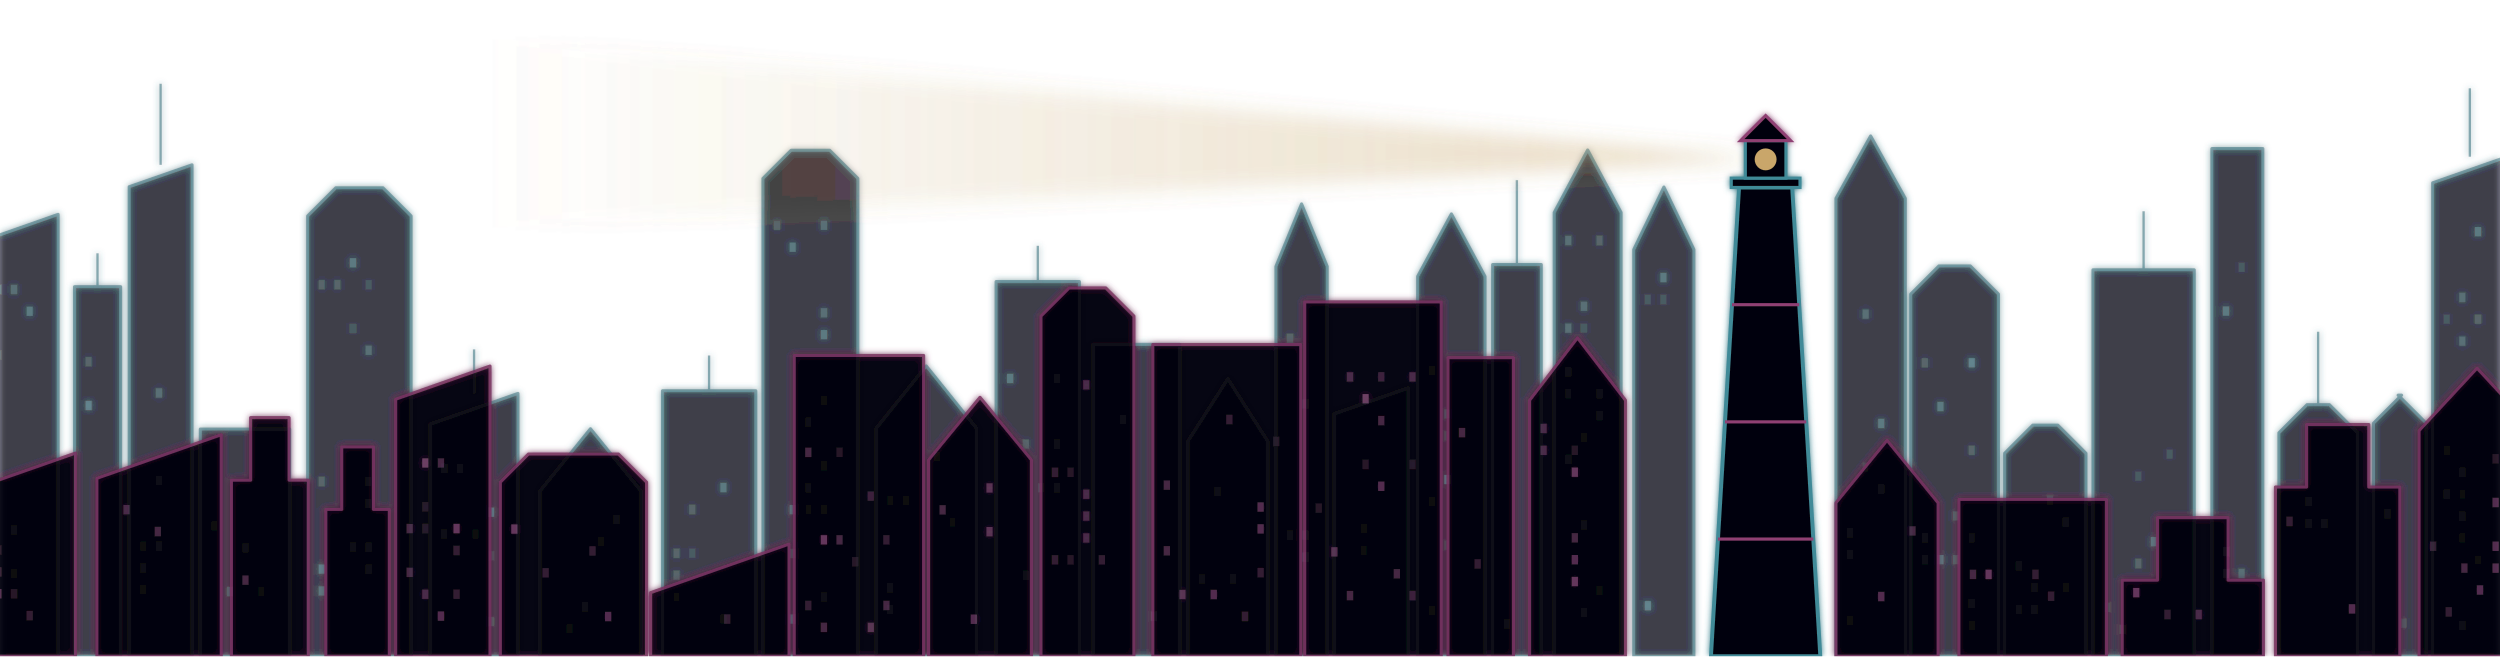
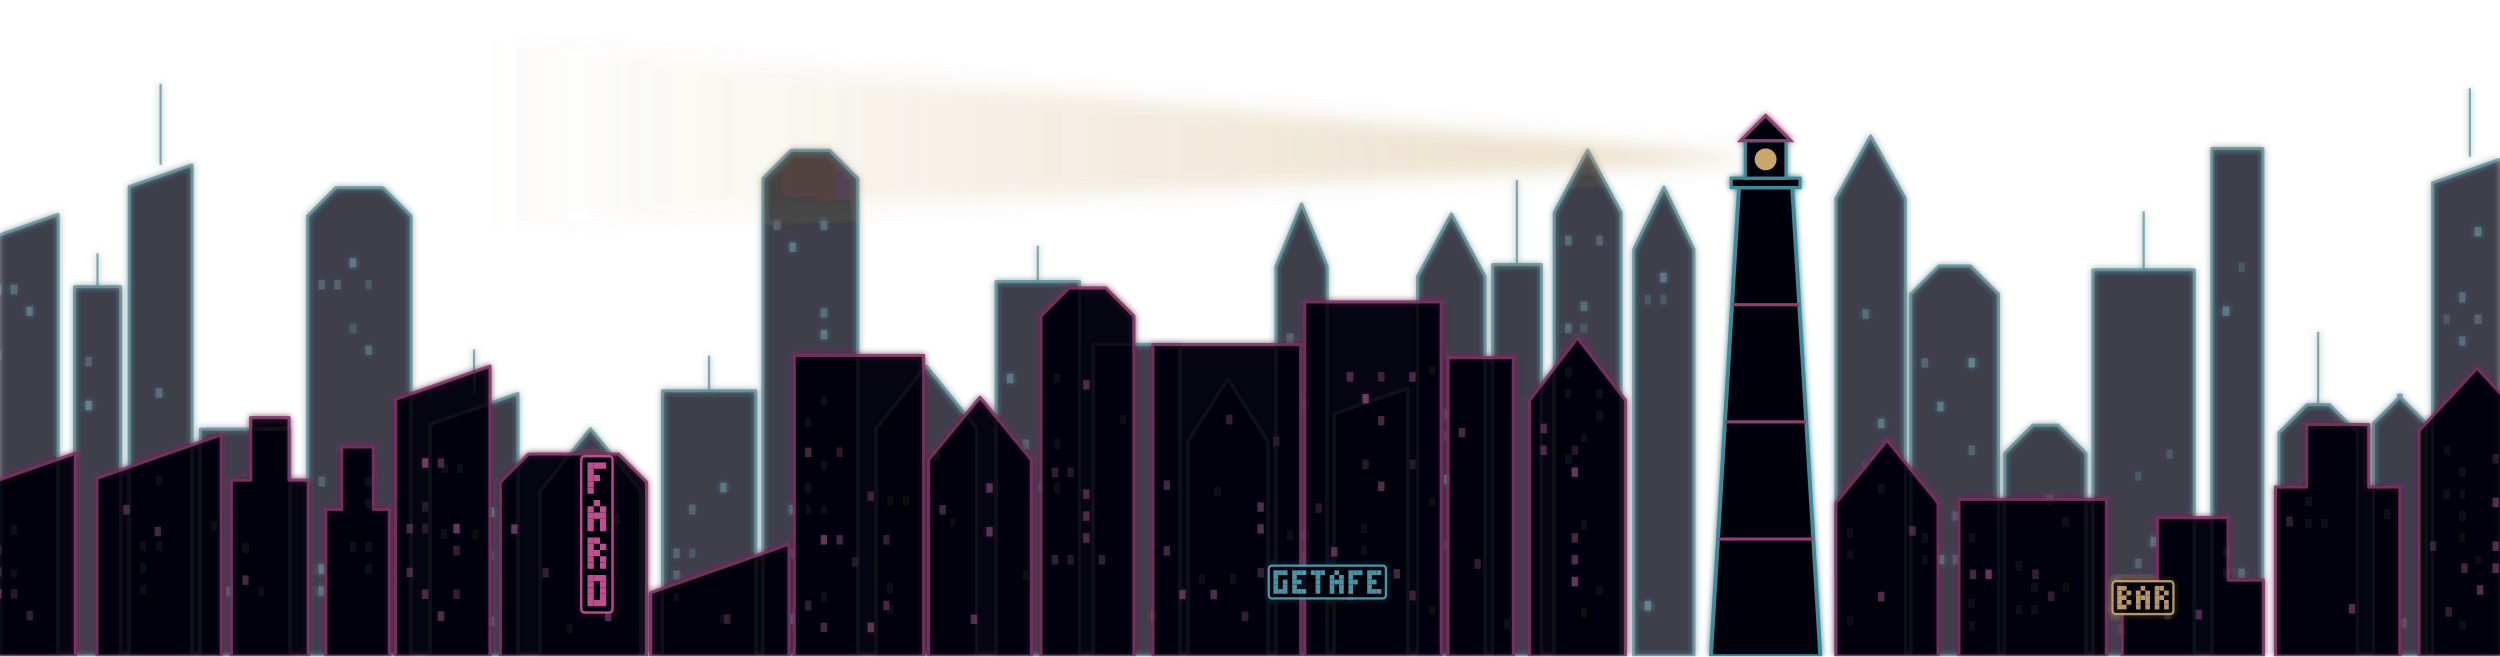
<svg xmlns="http://www.w3.org/2000/svg" viewBox="0 0 1600 420" preserveAspectRatio="xMidYMax slice" aria-hidden="true">
  <defs>
    <filter id="brillo" x="-20%" y="-20%" width="140%" height="140%">
      <feGaussianBlur stdDeviation="2" result="b" />
      <feMerge>
        <feMergeNode in="b" />
        <feMergeNode in="SourceGraphic" />
      </feMerge>
    </filter>
    <filter id="difuso" x="-30%" y="-150%" width="160%" height="400%">
      <feGaussianBlur stdDeviation="6" />
    </filter>
    <linearGradient id="haz" x1="1" y1="0" x2="0" y2="0">
      <stop offset="0" stop-color="#c9a66b" stop-opacity="0.22" />
      <stop offset="1" stop-color="#c9a66b" stop-opacity="0" />
    </linearGradient>
  </defs>
  <g filter="url(#brillo)">
    <g opacity="0.5">
      <path d="M-20 420 L-20 157.3 L37.2 137.2 L37.2 420 Z" fill="#06050d" stroke="#2c6672" stroke-width="2" stroke-linejoin="round" />
      <rect x="-3" y="182.2" width="4" height="6" fill="#4fa3b3" opacity="0.4" />
      <rect x="7" y="182.2" width="4" height="6" fill="#4fa3b3" opacity="0.4" />
      <rect x="17" y="196.2" width="4" height="6" fill="#4fa3b3" opacity="0.5" />
      <rect x="-3" y="224.2" width="4" height="6" fill="#4fa3b3" opacity="0.2" />
      <rect x="-13" y="266.2" width="4" height="6" fill="#4fa3b3" opacity="0.3" />
      <rect x="-13" y="322.2" width="4" height="6" fill="#4fa3b3" opacity="0.3" />
      <rect x="7" y="336.2" width="4" height="6" fill="#4fa3b3" opacity="0.5" />
      <rect x="7" y="364.2" width="4" height="6" fill="#4fa3b3" opacity="0.3" />
      <path d="M47.7 420 L47.7 183.5 L77.2 183.5 L77.2 420 Z" fill="#06050d" stroke="#2c6672" stroke-width="2" stroke-linejoin="round" />
      <rect x="54.7" y="228.5" width="4" height="6" fill="#4fa3b3" opacity="0.3" />
      <rect x="54.7" y="256.5" width="4" height="6" fill="#4fa3b3" opacity="0.6" />
      <line x1="62.4" y1="183.5" x2="62.4" y2="162.1" stroke="#2c6672" stroke-width="1.5" />
      <path d="M82.7 420 L82.7 119.5 L122.9 105.5 L122.9 420 Z" fill="#06050d" stroke="#2c6672" stroke-width="2" stroke-linejoin="round" />
      <rect x="99.7" y="248.5" width="4" height="6" fill="#4fa3b3" opacity="0.4" />
      <rect x="99.7" y="304.5" width="4" height="6" fill="#4fa3b3" opacity="0.5" />
      <rect x="89.7" y="346.5" width="4" height="6" fill="#4fa3b3" opacity="0.3" />
      <rect x="99.7" y="346.5" width="4" height="6" fill="#4fa3b3" opacity="0.6" />
      <rect x="89.7" y="360.5" width="4" height="6" fill="#4fa3b3" opacity="0.4" />
      <rect x="89.7" y="374.5" width="4" height="6" fill="#4fa3b3" opacity="0.3" />
      <line x1="102.8" y1="105.5" x2="102.8" y2="53.6" stroke="#2c6672" stroke-width="1.5" />
      <path d="M128.2 420 L128.2 274.6 L185.4 274.6 L185.4 420 Z" fill="#06050d" stroke="#2c6672" stroke-width="2" stroke-linejoin="round" />
      <rect x="135.2" y="333.6" width="4" height="6" fill="#4fa3b3" opacity="0.3" />
      <rect x="155.2" y="347.6" width="4" height="6" fill="#4fa3b3" opacity="0.4" />
      <rect x="145.2" y="375.6" width="4" height="6" fill="#4fa3b3" opacity="0.4" />
      <rect x="165.2" y="375.6" width="4" height="6" fill="#4fa3b3" opacity="0.2" />
      <path d="M196.9 420 L196.9 138.2 L214.9 120.2 L245.1 120.2 L263.1 138.2 L263.1 420 Z" fill="#06050d" stroke="#2c6672" stroke-width="2" stroke-linejoin="round" />
      <rect x="223.9" y="165.2" width="4" height="6" fill="#4fa3b3" opacity="0.5" />
      <rect x="203.9" y="179.2" width="4" height="6" fill="#4fa3b3" opacity="0.3" />
      <rect x="213.9" y="179.2" width="4" height="6" fill="#4fa3b3" opacity="0.3" />
      <rect x="233.9" y="179.2" width="4" height="6" fill="#4fa3b3" opacity="0.2" />
      <rect x="223.9" y="207.2" width="4" height="6" fill="#4fa3b3" opacity="0.2" />
      <rect x="233.9" y="221.2" width="4" height="6" fill="#4fa3b3" opacity="0.4" />
      <rect x="203.9" y="305.2" width="4" height="6" fill="#4fa3b3" opacity="0.3" />
      <rect x="233.9" y="305.2" width="4" height="6" fill="#4fa3b3" opacity="0.5" />
      <rect x="233.9" y="319.2" width="4" height="6" fill="#4fa3b3" opacity="0.6" />
      <rect x="223.9" y="347.2" width="4" height="6" fill="#4fa3b3" opacity="0.4" />
      <rect x="233.9" y="347.2" width="4" height="6" fill="#4fa3b3" opacity="0.5" />
      <rect x="203.9" y="361.2" width="4" height="6" fill="#4fa3b3" opacity="0.6" />
      <rect x="233.9" y="361.2" width="4" height="6" fill="#4fa3b3" opacity="0.5" />
      <rect x="203.9" y="375.2" width="4" height="6" fill="#4fa3b3" opacity="0.5" />
      <path d="M275.3 420 L275.3 271.5 L331.5 251.8 L331.5 420 Z" fill="#06050d" stroke="#2c6672" stroke-width="2" stroke-linejoin="round" />
      <rect x="282.3" y="296.8" width="4" height="6" fill="#4fa3b3" opacity="0.6" />
      <rect x="292.3" y="296.8" width="4" height="6" fill="#4fa3b3" opacity="0.6" />
      <rect x="312.3" y="324.8" width="4" height="6" fill="#4fa3b3" opacity="0.6" />
      <rect x="282.3" y="338.8" width="4" height="6" fill="#4fa3b3" opacity="0.4" />
      <rect x="302.3" y="338.8" width="4" height="6" fill="#4fa3b3" opacity="0.3" />
      <rect x="312.3" y="352.8" width="4" height="6" fill="#4fa3b3" opacity="0.2" />
      <rect x="312.3" y="394.8" width="4" height="6" fill="#4fa3b3" opacity="0.3" />
      <line x1="303.4" y1="251.8" x2="303.4" y2="223.6" stroke="#2c6672" stroke-width="1.5" />
      <path d="M345.5 420 L345.5 314.4 L377.9 274.4 L410.3 314.4 L410.3 420 Z" fill="#06050d" stroke="#2c6672" stroke-width="2" stroke-linejoin="round" />
      <rect x="392.5" y="329.4" width="4" height="6" fill="#4fa3b3" opacity="0.4" />
      <rect x="382.5" y="343.4" width="4" height="6" fill="#4fa3b3" opacity="0.3" />
      <rect x="372.5" y="385.4" width="4" height="6" fill="#4fa3b3" opacity="0.5" />
      <rect x="362.5" y="399.4" width="4" height="6" fill="#4fa3b3" opacity="0.3" />
      <path d="M424 420 L424 250.1 L483.7 250.1 L483.7 420 Z" fill="#06050d" stroke="#2c6672" stroke-width="2" stroke-linejoin="round" />
      <rect x="461" y="309.1" width="4" height="6" fill="#4fa3b3" opacity="0.5" />
      <rect x="441" y="323.1" width="4" height="6" fill="#4fa3b3" opacity="0.3" />
      <rect x="431" y="351.1" width="4" height="6" fill="#4fa3b3" opacity="0.3" />
      <rect x="441" y="351.1" width="4" height="6" fill="#4fa3b3" opacity="0.2" />
      <rect x="431" y="365.1" width="4" height="6" fill="#4fa3b3" opacity="0.3" />
      <rect x="431" y="379.1" width="4" height="6" fill="#4fa3b3" opacity="0.2" />
      <rect x="461" y="393.1" width="4" height="6" fill="#4fa3b3" opacity="0.3" />
      <line x1="453.8" y1="250.1" x2="453.8" y2="227.5" stroke="#2c6672" stroke-width="1.5" />
      <path d="M488.3 420 L488.3 114.2 L506.3 96.2 L531 96.2 L549 114.2 L549 420 Z" fill="#06050d" stroke="#2c6672" stroke-width="2" stroke-linejoin="round" />
      <rect x="495.3" y="141.2" width="4" height="6" fill="#4fa3b3" opacity="0.3" />
      <rect x="525.3" y="141.2" width="4" height="6" fill="#4fa3b3" opacity="0.4" />
      <rect x="505.3" y="155.2" width="4" height="6" fill="#4fa3b3" opacity="0.5" />
      <rect x="525.3" y="197.2" width="4" height="6" fill="#4fa3b3" opacity="0.4" />
      <rect x="525.3" y="211.2" width="4" height="6" fill="#4fa3b3" opacity="0.5" />
      <rect x="525.3" y="253.2" width="4" height="6" fill="#4fa3b3" opacity="0.3" />
      <rect x="515.3" y="267.2" width="4" height="6" fill="#4fa3b3" opacity="0.4" />
      <rect x="525.3" y="295.2" width="4" height="6" fill="#4fa3b3" opacity="0.3" />
      <rect x="515.3" y="309.2" width="4" height="6" fill="#4fa3b3" opacity="0.4" />
      <rect x="505.3" y="323.2" width="4" height="6" fill="#4fa3b3" opacity="0.5" />
      <rect x="515.3" y="323.2" width="4" height="6" fill="#4fa3b3" opacity="0.2" />
      <rect x="525.3" y="323.2" width="4" height="6" fill="#4fa3b3" opacity="0.2" />
      <rect x="505.3" y="351.2" width="4" height="6" fill="#4fa3b3" opacity="0.3" />
      <rect x="525.3" y="379.2" width="4" height="6" fill="#4fa3b3" opacity="0.4" />
      <rect x="505.3" y="393.2" width="4" height="6" fill="#4fa3b3" opacity="0.5" />
      <path d="M560.7 420 L560.7 274.2 L592.8 234.2 L625 274.2 L625 420 Z" fill="#06050d" stroke="#2c6672" stroke-width="2" stroke-linejoin="round" />
      <rect x="597.7" y="289.2" width="4" height="6" fill="#4fa3b3" opacity="0.3" />
      <rect x="567.7" y="317.2" width="4" height="6" fill="#4fa3b3" opacity="0.2" />
      <rect x="577.7" y="317.2" width="4" height="6" fill="#4fa3b3" opacity="0.3" />
      <rect x="607.7" y="331.2" width="4" height="6" fill="#4fa3b3" opacity="0.2" />
      <rect x="567.7" y="373.2" width="4" height="6" fill="#4fa3b3" opacity="0.5" />
      <rect x="567.7" y="387.2" width="4" height="6" fill="#4fa3b3" opacity="0.4" />
      <path d="M637.5 420 L637.5 180.2 L690.8 180.2 L690.8 420 Z" fill="#06050d" stroke="#2c6672" stroke-width="2" stroke-linejoin="round" />
      <rect x="644.5" y="239.2" width="4" height="6" fill="#4fa3b3" opacity="0.5" />
      <rect x="674.5" y="239.2" width="4" height="6" fill="#4fa3b3" opacity="0.6" />
      <rect x="654.5" y="281.2" width="4" height="6" fill="#4fa3b3" opacity="0.3" />
      <rect x="674.5" y="281.2" width="4" height="6" fill="#4fa3b3" opacity="0.5" />
      <rect x="664.5" y="309.2" width="4" height="6" fill="#4fa3b3" opacity="0.3" />
      <rect x="674.5" y="309.2" width="4" height="6" fill="#4fa3b3" opacity="0.6" />
      <rect x="654.5" y="365.2" width="4" height="6" fill="#4fa3b3" opacity="0.5" />
      <line x1="664.2" y1="180.2" x2="664.2" y2="157.3" stroke="#2c6672" stroke-width="1.5" />
      <path d="M699.6 420 L699.6 220.4 L755 220.4 L755 420 Z" fill="#06050d" stroke="#2c6672" stroke-width="2" stroke-linejoin="round" />
      <rect x="716.6" y="265.4" width="4" height="6" fill="#4fa3b3" opacity="0.5" />
      <rect x="736.6" y="391.4" width="4" height="6" fill="#4fa3b3" opacity="0.5" />
      <path d="M760.2 420 L760.2 282.5 L785.8 242.5 L811.4 282.5 L811.4 420 Z" fill="#06050d" stroke="#2c6672" stroke-width="2" stroke-linejoin="round" />
      <rect x="777.2" y="311.5" width="4" height="6" fill="#4fa3b3" opacity="0.5" />
      <rect x="767.2" y="367.5" width="4" height="6" fill="#4fa3b3" opacity="0.4" />
      <rect x="787.2" y="367.5" width="4" height="6" fill="#4fa3b3" opacity="0.5" />
      <path d="M816.6 420 L816.6 170.5 L833 130.5 L849.4 170.5 L849.4 420 Z" fill="#06050d" stroke="#2c6672" stroke-width="2" stroke-linejoin="round" />
      <rect x="823.6" y="213.5" width="4" height="6" fill="#4fa3b3" opacity="0.3" />
      <rect x="833.6" y="255.5" width="4" height="6" fill="#4fa3b3" opacity="0.4" />
      <rect x="823.6" y="339.5" width="4" height="6" fill="#4fa3b3" opacity="0.5" />
      <rect x="833.6" y="339.5" width="4" height="6" fill="#4fa3b3" opacity="0.4" />
      <rect x="833.6" y="353.5" width="4" height="6" fill="#4fa3b3" opacity="0.5" />
      <path d="M853.8 420 L853.8 264.9 L901.3 248.3 L901.3 420 Z" fill="#06050d" stroke="#2c6672" stroke-width="2" stroke-linejoin="round" />
      <rect x="870.8" y="335.3" width="4" height="6" fill="#4fa3b3" opacity="0.3" />
      <rect x="870.8" y="349.3" width="4" height="6" fill="#4fa3b3" opacity="0.2" />
      <path d="M907.3 420 L907.3 176.9 L928.9 136.9 L950.4 176.9 L950.4 420 Z" fill="#06050d" stroke="#2c6672" stroke-width="2" stroke-linejoin="round" />
      <rect x="914.3" y="233.9" width="4" height="6" fill="#4fa3b3" opacity="0.3" />
      <rect x="924.3" y="261.9" width="4" height="6" fill="#4fa3b3" opacity="0.3" />
      <rect x="924.3" y="275.9" width="4" height="6" fill="#4fa3b3" opacity="0.2" />
      <rect x="924.3" y="303.9" width="4" height="6" fill="#4fa3b3" opacity="0.6" />
      <rect x="914.3" y="317.9" width="4" height="6" fill="#4fa3b3" opacity="0.3" />
      <rect x="924.3" y="345.9" width="4" height="6" fill="#4fa3b3" opacity="0.2" />
      <rect x="914.3" y="387.9" width="4" height="6" fill="#4fa3b3" opacity="0.3" />
      <path d="M955.3 420 L955.3 169.3 L986.4 169.3 L986.4 420 Z" fill="#06050d" stroke="#2c6672" stroke-width="2" stroke-linejoin="round" />
      <rect x="962.3" y="396.3" width="4" height="6" fill="#4fa3b3" opacity="0.4" />
      <line x1="970.8" y1="169.3" x2="970.8" y2="115.3" stroke="#2c6672" stroke-width="1.5" />
      <path d="M994.7 420 L994.7 136 L1016.1 96 L1037.5 136 L1037.5 420 Z" fill="#06050d" stroke="#2c6672" stroke-width="2" stroke-linejoin="round" />
      <rect x="1001.7" y="151" width="4" height="6" fill="#4fa3b3" opacity="0.4" />
      <rect x="1021.7" y="151" width="4" height="6" fill="#4fa3b3" opacity="0.3" />
      <rect x="1011.7" y="193" width="4" height="6" fill="#4fa3b3" opacity="0.4" />
      <rect x="1001.7" y="207" width="4" height="6" fill="#4fa3b3" opacity="0.4" />
      <rect x="1011.7" y="207" width="4" height="6" fill="#4fa3b3" opacity="0.2" />
      <rect x="1001.7" y="235" width="4" height="6" fill="#4fa3b3" opacity="0.5" />
      <rect x="1001.7" y="249" width="4" height="6" fill="#4fa3b3" opacity="0.4" />
      <rect x="1021.7" y="249" width="4" height="6" fill="#4fa3b3" opacity="0.6" />
      <rect x="1021.7" y="263" width="4" height="6" fill="#4fa3b3" opacity="0.6" />
      <rect x="1011.7" y="277" width="4" height="6" fill="#4fa3b3" opacity="0.3" />
      <rect x="1001.7" y="291" width="4" height="6" fill="#4fa3b3" opacity="0.6" />
      <rect x="1011.7" y="333" width="4" height="6" fill="#4fa3b3" opacity="0.4" />
      <rect x="1021.7" y="375" width="4" height="6" fill="#4fa3b3" opacity="0.3" />
      <rect x="1011.7" y="389" width="4" height="6" fill="#4fa3b3" opacity="0.5" />
      <path d="M1045.6 420 L1045.6 159.7 L1064.9 119.7 L1084.1 159.7 L1084.1 420 Z" fill="#06050d" stroke="#2c6672" stroke-width="2" stroke-linejoin="round" />
      <rect x="1062.6" y="174.7" width="4" height="6" fill="#4fa3b3" opacity="0.5" />
      <rect x="1052.6" y="188.7" width="4" height="6" fill="#4fa3b3" opacity="0.2" />
      <rect x="1062.6" y="188.7" width="4" height="6" fill="#4fa3b3" opacity="0.2" />
      <rect x="1052.6" y="384.7" width="4" height="6" fill="#4fa3b3" opacity="0.6" />
      <path d="M1175 420 L1175 127 L1197.2 87 L1219.4 127 L1219.4 420 Z" fill="#06050d" stroke="#2c6672" stroke-width="2" stroke-linejoin="round" />
      <rect x="1192" y="198" width="4" height="6" fill="#4fa3b3" opacity="0.4" />
      <rect x="1202" y="268" width="4" height="6" fill="#4fa3b3" opacity="0.5" />
      <rect x="1192" y="296" width="4" height="6" fill="#4fa3b3" opacity="0.2" />
      <rect x="1202" y="310" width="4" height="6" fill="#4fa3b3" opacity="0.6" />
      <rect x="1182" y="338" width="4" height="6" fill="#4fa3b3" opacity="0.5" />
      <rect x="1182" y="352" width="4" height="6" fill="#4fa3b3" opacity="0.4" />
      <rect x="1182" y="394" width="4" height="6" fill="#4fa3b3" opacity="0.3" />
      <path d="M1222.9 420 L1222.9 188.2 L1240.9 170.2 L1261 170.2 L1279 188.2 L1279 420 Z" fill="#06050d" stroke="#2c6672" stroke-width="2" stroke-linejoin="round" />
      <rect x="1229.9" y="229.2" width="4" height="6" fill="#4fa3b3" opacity="0.3" />
      <rect x="1259.9" y="229.2" width="4" height="6" fill="#4fa3b3" opacity="0.6" />
      <rect x="1239.9" y="257.2" width="4" height="6" fill="#4fa3b3" opacity="0.5" />
      <rect x="1259.9" y="285.2" width="4" height="6" fill="#4fa3b3" opacity="0.3" />
      <rect x="1249.9" y="327.2" width="4" height="6" fill="#4fa3b3" opacity="0.3" />
      <rect x="1229.9" y="341.2" width="4" height="6" fill="#4fa3b3" opacity="0.5" />
      <rect x="1259.9" y="341.2" width="4" height="6" fill="#4fa3b3" opacity="0.4" />
      <rect x="1229.9" y="355.2" width="4" height="6" fill="#4fa3b3" opacity="0.5" />
      <rect x="1239.9" y="355.2" width="4" height="6" fill="#4fa3b3" opacity="0.5" />
      <rect x="1249.9" y="355.2" width="4" height="6" fill="#4fa3b3" opacity="0.3" />
      <rect x="1259.9" y="383.2" width="4" height="6" fill="#4fa3b3" opacity="0.5" />
      <rect x="1259.9" y="397.2" width="4" height="6" fill="#4fa3b3" opacity="0.3" />
      <path d="M1283 420 L1283 290.1 L1301 272.1 L1317 272.1 L1335 290.1 L1335 420 Z" fill="#06050d" stroke="#2c6672" stroke-width="2" stroke-linejoin="round" />
      <rect x="1310" y="317.1" width="4" height="6" fill="#4fa3b3" opacity="0.3" />
      <rect x="1320" y="331.1" width="4" height="6" fill="#4fa3b3" opacity="0.5" />
      <rect x="1290" y="359.1" width="4" height="6" fill="#4fa3b3" opacity="0.5" />
      <rect x="1300" y="373.1" width="4" height="6" fill="#4fa3b3" opacity="0.4" />
      <rect x="1320" y="373.1" width="4" height="6" fill="#4fa3b3" opacity="0.3" />
      <rect x="1290" y="387.1" width="4" height="6" fill="#4fa3b3" opacity="0.4" />
      <rect x="1300" y="387.1" width="4" height="6" fill="#4fa3b3" opacity="0.6" />
      <path d="M1339.5 420 L1339.5 172.7 L1404.3 172.7 L1404.3 420 Z" fill="#06050d" stroke="#2c6672" stroke-width="2" stroke-linejoin="round" />
      <rect x="1386.5" y="287.7" width="4" height="6" fill="#4fa3b3" opacity="0.2" />
      <rect x="1366.5" y="301.7" width="4" height="6" fill="#4fa3b3" opacity="0.2" />
      <rect x="1376.5" y="343.7" width="4" height="6" fill="#4fa3b3" opacity="0.5" />
      <rect x="1366.5" y="357.7" width="4" height="6" fill="#4fa3b3" opacity="0.3" />
      <rect x="1346.5" y="385.7" width="4" height="6" fill="#4fa3b3" opacity="0.2" />
      <rect x="1356.5" y="399.7" width="4" height="6" fill="#4fa3b3" opacity="0.3" />
      <line x1="1371.9" y1="172.7" x2="1371.9" y2="135.2" stroke="#2c6672" stroke-width="1.5" />
      <path d="M1415.6 420 L1415.6 95.1 L1448.2 95.1 L1448.2 420 Z" fill="#06050d" stroke="#2c6672" stroke-width="2" stroke-linejoin="round" />
      <rect x="1432.6" y="168.1" width="4" height="6" fill="#4fa3b3" opacity="0.2" />
      <rect x="1422.6" y="196.1" width="4" height="6" fill="#4fa3b3" opacity="0.5" />
      <rect x="1422.6" y="350.1" width="4" height="6" fill="#4fa3b3" opacity="0.4" />
      <rect x="1422.6" y="364.1" width="4" height="6" fill="#4fa3b3" opacity="0.6" />
      <rect x="1432.6" y="364.1" width="4" height="6" fill="#4fa3b3" opacity="0.4" />
      <path d="M1458.5 420 L1458.5 277 L1476.5 259 L1490.8 259 L1508.8 277 L1508.8 420 Z" fill="#06050d" stroke="#2c6672" stroke-width="2" stroke-linejoin="round" />
      <rect x="1475.5" y="318" width="4" height="6" fill="#4fa3b3" opacity="0.6" />
      <rect x="1475.5" y="332" width="4" height="6" fill="#4fa3b3" opacity="0.5" />
      <rect x="1485.5" y="332" width="4" height="6" fill="#4fa3b3" opacity="0.6" />
      <line x1="1483.6" y1="259" x2="1483.6" y2="212.3" stroke="#2c6672" stroke-width="1.5" />
      <path d="M1519 420 L1519 270.9 L1537 252.9 L1534.8 252.9 L1552.8 270.9 L1552.8 420 Z" fill="#06050d" stroke="#2c6672" stroke-width="2" stroke-linejoin="round" />
      <rect x="1526" y="325.9" width="4" height="6" fill="#4fa3b3" opacity="0.5" />
      <rect x="1536" y="395.9" width="4" height="6" fill="#4fa3b3" opacity="0.2" />
      <path d="M1556.9 420 L1556.9 117 L1604.6 100.3 L1604.6 420 Z" fill="#06050d" stroke="#2c6672" stroke-width="2" stroke-linejoin="round" />
      <rect x="1583.9" y="145.3" width="4" height="6" fill="#4fa3b3" opacity="0.5" />
      <rect x="1573.9" y="187.3" width="4" height="6" fill="#4fa3b3" opacity="0.4" />
      <rect x="1563.9" y="201.3" width="4" height="6" fill="#4fa3b3" opacity="0.2" />
      <rect x="1583.9" y="201.3" width="4" height="6" fill="#4fa3b3" opacity="0.3" />
      <rect x="1573.9" y="215.3" width="4" height="6" fill="#4fa3b3" opacity="0.4" />
      <rect x="1563.9" y="285.3" width="4" height="6" fill="#4fa3b3" opacity="0.3" />
      <rect x="1573.9" y="299.3" width="4" height="6" fill="#4fa3b3" opacity="0.6" />
      <rect x="1563.9" y="313.3" width="4" height="6" fill="#4fa3b3" opacity="0.5" />
      <rect x="1573.9" y="313.3" width="4" height="6" fill="#4fa3b3" opacity="0.2" />
      <rect x="1573.9" y="327.3" width="4" height="6" fill="#4fa3b3" opacity="0.6" />
      <rect x="1573.9" y="341.3" width="4" height="6" fill="#4fa3b3" opacity="0.3" />
      <rect x="1583.9" y="355.3" width="4" height="6" fill="#4fa3b3" opacity="0.2" />
      <rect x="1573.9" y="397.3" width="4" height="6" fill="#4fa3b3" opacity="0.5" />
      <line x1="1580.7" y1="100.3" x2="1580.7" y2="56.5" stroke="#2c6672" stroke-width="1.5" />
    </g>
    <g>
      <polygon points="1130,102 310,25 310,145" fill="url(#haz)" filter="url(#difuso)" />
      <path d="M1095 420 L1113 120 L1147 120 L1165 420 Z" fill="#06050d" stroke="#3f8a98" stroke-width="2.5" stroke-linejoin="round" />
      <line x1="1099.5" y1="345" x2="1160.5" y2="345" stroke="#8f3f73" stroke-width="2" />
      <line x1="1104" y1="270" x2="1156" y2="270" stroke="#8f3f73" stroke-width="2" />
      <line x1="1108.5" y1="195" x2="1151.5" y2="195" stroke="#8f3f73" stroke-width="2" />
      <rect x="1108" y="114" width="44" height="6" fill="#06050d" stroke="#3f8a98" stroke-width="2" />
      <rect x="1117" y="90" width="26" height="24" fill="#06050d" stroke="#3f8a98" stroke-width="2" />
      <circle cx="1130" cy="102" r="7" fill="#c9a66b" />
      <path d="M1114 90 L1130 74 L1146 90 Z" fill="#06050d" stroke="#8f3f73" stroke-width="2" />
    </g>
    <g opacity="0.85">
      <path d="M-20 420 L-20 313.9 L48.3 290 L48.3 420 Z" fill="#06050d" stroke="#7a3462" stroke-width="2" stroke-linejoin="round" />
      <rect x="-3" y="349" width="4" height="6" fill="#b0629a" opacity="0.2" />
      <rect x="-3" y="363" width="4" height="6" fill="#b0629a" opacity="0.3" />
      <rect x="-3" y="377" width="4" height="6" fill="#b0629a" opacity="0.5" />
      <rect x="7" y="377" width="4" height="6" fill="#b0629a" opacity="0.2" />
      <rect x="-13" y="391" width="4" height="6" fill="#b0629a" opacity="0.4" />
      <rect x="17" y="391" width="4" height="6" fill="#b0629a" opacity="0.3" />
      <path d="M62 420 L62 306.1 L141.6 278.2 L141.6 420 Z" fill="#06050d" stroke="#7a3462" stroke-width="2" stroke-linejoin="round" />
      <rect x="79" y="323.2" width="4" height="6" fill="#b0629a" opacity="0.4" />
      <rect x="99" y="337.2" width="4" height="6" fill="#b0629a" opacity="0.4" />
      <path d="M148.1 420 L148.1 307.3 L160.4 307.3 L160.4 267.3 L185 267.3 L185 307.3 L197.3 307.3 L197.3 420 Z" fill="#06050d" stroke="#7a3462" stroke-width="2" stroke-linejoin="round" />
      <rect x="155.1" y="368.3" width="4" height="6" fill="#b0629a" opacity="0.4" />
      <path d="M208.5 420 L208.5 326 L218.7 326 L218.7 286 L239 286 L239 326 L249.2 326 L249.2 420 Z" fill="#06050d" stroke="#7a3462" stroke-width="2" stroke-linejoin="round" />
      <path d="M253.2 420 L253.2 255.5 L313.6 234.3 L313.6 420 Z" fill="#06050d" stroke="#7a3462" stroke-width="2" stroke-linejoin="round" />
      <rect x="270.2" y="293.3" width="4" height="6" fill="#b0629a" opacity="0.6" />
      <rect x="280.2" y="293.3" width="4" height="6" fill="#b0629a" opacity="0.4" />
      <rect x="270.2" y="321.3" width="4" height="6" fill="#b0629a" opacity="0.2" />
      <rect x="260.2" y="335.3" width="4" height="6" fill="#b0629a" opacity="0.4" />
      <rect x="270.2" y="335.3" width="4" height="6" fill="#b0629a" opacity="0.2" />
      <rect x="290.2" y="335.3" width="4" height="6" fill="#b0629a" opacity="0.6" />
      <rect x="290.2" y="349.3" width="4" height="6" fill="#b0629a" opacity="0.3" />
      <rect x="260.2" y="363.3" width="4" height="6" fill="#b0629a" opacity="0.4" />
      <rect x="270.2" y="377.3" width="4" height="6" fill="#b0629a" opacity="0.4" />
      <rect x="290.2" y="377.3" width="4" height="6" fill="#b0629a" opacity="0.3" />
      <rect x="280.2" y="391.3" width="4" height="6" fill="#b0629a" opacity="0.5" />
      <path d="M320.2 420 L320.2 308.6 L338.2 290.6 L395.8 290.6 L413.8 308.6 L413.8 420 Z" fill="#06050d" stroke="#7a3462" stroke-width="2" stroke-linejoin="round" />
      <rect x="327.2" y="335.6" width="4" height="6" fill="#b0629a" opacity="0.6" />
      <rect x="377.2" y="349.6" width="4" height="6" fill="#b0629a" opacity="0.3" />
      <rect x="347.2" y="363.6" width="4" height="6" fill="#b0629a" opacity="0.3" />
      <rect x="387.2" y="391.6" width="4" height="6" fill="#b0629a" opacity="0.5" />
      <path d="M416.4 420 L416.4 379.3 L505 348.2 L505 420 Z" fill="#06050d" stroke="#7a3462" stroke-width="2" stroke-linejoin="round" />
      <rect x="463.4" y="393.2" width="4" height="6" fill="#b0629a" opacity="0.3" />
      <path d="M508.3 420 L508.3 227.5 L591.1 227.5 L591.1 420 Z" fill="#06050d" stroke="#7a3462" stroke-width="2" stroke-linejoin="round" />
      <rect x="515.3" y="286.5" width="4" height="6" fill="#b0629a" opacity="0.4" />
      <rect x="535.3" y="286.5" width="4" height="6" fill="#b0629a" opacity="0.2" />
      <rect x="555.3" y="314.5" width="4" height="6" fill="#b0629a" opacity="0.3" />
      <rect x="525.3" y="342.5" width="4" height="6" fill="#b0629a" opacity="0.6" />
      <rect x="535.3" y="342.5" width="4" height="6" fill="#b0629a" opacity="0.4" />
      <rect x="565.3" y="342.5" width="4" height="6" fill="#b0629a" opacity="0.3" />
      <rect x="545.3" y="356.5" width="4" height="6" fill="#b0629a" opacity="0.2" />
      <rect x="515.3" y="384.5" width="4" height="6" fill="#b0629a" opacity="0.3" />
      <rect x="565.3" y="384.5" width="4" height="6" fill="#b0629a" opacity="0.4" />
      <rect x="525.3" y="398.5" width="4" height="6" fill="#b0629a" opacity="0.4" />
      <rect x="555.3" y="398.5" width="4" height="6" fill="#b0629a" opacity="0.5" />
      <path d="M594.3 420 L594.3 294.3 L627.2 254.3 L660.1 294.3 L660.1 420 Z" fill="#06050d" stroke="#7a3462" stroke-width="2" stroke-linejoin="round" />
      <rect x="631.3" y="309.3" width="4" height="6" fill="#b0629a" opacity="0.5" />
      <rect x="601.3" y="323.3" width="4" height="6" fill="#b0629a" opacity="0.4" />
      <rect x="631.3" y="337.3" width="4" height="6" fill="#b0629a" opacity="0.5" />
      <rect x="621.3" y="393.3" width="4" height="6" fill="#b0629a" opacity="0.5" />
      <path d="M666.2 420 L666.2 202.3 L684.2 184.3 L707.7 184.3 L725.7 202.3 L725.7 420 Z" fill="#06050d" stroke="#7a3462" stroke-width="2" stroke-linejoin="round" />
      <rect x="693.2" y="243.3" width="4" height="6" fill="#b0629a" opacity="0.4" />
      <rect x="673.2" y="299.3" width="4" height="6" fill="#b0629a" opacity="0.3" />
      <rect x="683.2" y="299.3" width="4" height="6" fill="#b0629a" opacity="0.2" />
      <rect x="693.2" y="313.3" width="4" height="6" fill="#b0629a" opacity="0.4" />
      <rect x="693.2" y="327.3" width="4" height="6" fill="#b0629a" opacity="0.4" />
      <rect x="693.2" y="341.3" width="4" height="6" fill="#b0629a" opacity="0.4" />
      <rect x="673.2" y="355.3" width="4" height="6" fill="#b0629a" opacity="0.3" />
      <rect x="683.2" y="355.3" width="4" height="6" fill="#b0629a" opacity="0.2" />
      <rect x="703.2" y="355.3" width="4" height="6" fill="#b0629a" opacity="0.3" />
      <path d="M737.8 420 L737.8 220.5 L832.5 220.5 L832.5 420 Z" fill="#06050d" stroke="#7a3462" stroke-width="2" stroke-linejoin="round" />
      <rect x="784.8" y="265.5" width="4" height="6" fill="#b0629a" opacity="0.3" />
      <rect x="814.8" y="279.5" width="4" height="6" fill="#b0629a" opacity="0.2" />
      <rect x="744.8" y="307.5" width="4" height="6" fill="#b0629a" opacity="0.4" />
      <rect x="804.8" y="321.5" width="4" height="6" fill="#b0629a" opacity="0.5" />
      <rect x="804.8" y="335.5" width="4" height="6" fill="#b0629a" opacity="0.5" />
      <rect x="744.8" y="349.5" width="4" height="6" fill="#b0629a" opacity="0.4" />
      <rect x="804.8" y="363.5" width="4" height="6" fill="#b0629a" opacity="0.3" />
      <rect x="754.8" y="377.5" width="4" height="6" fill="#b0629a" opacity="0.5" />
      <rect x="774.8" y="377.5" width="4" height="6" fill="#b0629a" opacity="0.5" />
      <rect x="794.8" y="391.5" width="4" height="6" fill="#b0629a" opacity="0.3" />
      <path d="M835 420 L835 193.2 L922.4 193.2 L922.4 420 Z" fill="#06050d" stroke="#7a3462" stroke-width="2" stroke-linejoin="round" />
      <rect x="862" y="238.2" width="4" height="6" fill="#b0629a" opacity="0.4" />
      <rect x="882" y="238.2" width="4" height="6" fill="#b0629a" opacity="0.3" />
      <rect x="902" y="238.2" width="4" height="6" fill="#b0629a" opacity="0.4" />
      <rect x="872" y="252.2" width="4" height="6" fill="#b0629a" opacity="0.6" />
      <rect x="882" y="266.2" width="4" height="6" fill="#b0629a" opacity="0.4" />
      <rect x="872" y="294.2" width="4" height="6" fill="#b0629a" opacity="0.2" />
      <rect x="902" y="294.2" width="4" height="6" fill="#b0629a" opacity="0.2" />
      <rect x="882" y="308.2" width="4" height="6" fill="#b0629a" opacity="0.5" />
      <rect x="842" y="322.2" width="4" height="6" fill="#b0629a" opacity="0.2" />
      <rect x="852" y="350.2" width="4" height="6" fill="#b0629a" opacity="0.5" />
      <rect x="892" y="364.2" width="4" height="6" fill="#b0629a" opacity="0.4" />
      <rect x="862" y="378.2" width="4" height="6" fill="#b0629a" opacity="0.4" />
      <rect x="902" y="378.2" width="4" height="6" fill="#b0629a" opacity="0.3" />
      <path d="M926.7 420 L926.7 228.9 L968.6 228.9 L968.6 420 Z" fill="#06050d" stroke="#7a3462" stroke-width="2" stroke-linejoin="round" />
      <rect x="933.7" y="273.9" width="4" height="6" fill="#b0629a" opacity="0.4" />
      <rect x="943.7" y="357.9" width="4" height="6" fill="#b0629a" opacity="0.3" />
      <path d="M978.9 420 L978.9 256.2 L1009.6 216.2 L1040.3 256.2 L1040.3 420 Z" fill="#06050d" stroke="#7a3462" stroke-width="2" stroke-linejoin="round" />
      <rect x="985.9" y="271.2" width="4" height="6" fill="#b0629a" opacity="0.4" />
      <rect x="985.9" y="285.2" width="4" height="6" fill="#b0629a" opacity="0.4" />
      <rect x="1005.9" y="285.2" width="4" height="6" fill="#b0629a" opacity="0.2" />
      <rect x="1005.9" y="299.2" width="4" height="6" fill="#b0629a" opacity="0.6" />
      <rect x="1005.9" y="341.2" width="4" height="6" fill="#b0629a" opacity="0.4" />
      <rect x="1005.9" y="355.2" width="4" height="6" fill="#b0629a" opacity="0.5" />
      <rect x="1005.9" y="369.2" width="4" height="6" fill="#b0629a" opacity="0.6" />
      <path d="M1175 420 L1175 321.8 L1207.7 281.8 L1240.4 321.8 L1240.4 420 Z" fill="#06050d" stroke="#7a3462" stroke-width="2" stroke-linejoin="round" />
      <rect x="1222" y="336.8" width="4" height="6" fill="#b0629a" opacity="0.4" />
      <rect x="1202" y="378.8" width="4" height="6" fill="#b0629a" opacity="0.5" />
      <path d="M1253.7 420 L1253.7 319.6 L1348.1 319.6 L1348.1 420 Z" fill="#06050d" stroke="#7a3462" stroke-width="2" stroke-linejoin="round" />
      <rect x="1260.7" y="364.6" width="4" height="6" fill="#b0629a" opacity="0.4" />
      <rect x="1270.7" y="364.6" width="4" height="6" fill="#b0629a" opacity="0.6" />
      <rect x="1300.7" y="364.6" width="4" height="6" fill="#b0629a" opacity="0.3" />
      <rect x="1310.7" y="378.6" width="4" height="6" fill="#b0629a" opacity="0.3" />
      <path d="M1358.2 420 L1358.2 371.3 L1380.8 371.3 L1380.8 331.3 L1426 331.3 L1426 371.3 L1448.6 371.3 L1448.6 420 Z" fill="#06050d" stroke="#7a3462" stroke-width="2" stroke-linejoin="round" />
      <rect x="1365.2" y="376.3" width="4" height="6" fill="#b0629a" opacity="0.6" />
      <rect x="1385.2" y="390.3" width="4" height="6" fill="#b0629a" opacity="0.3" />
      <rect x="1405.2" y="390.3" width="4" height="6" fill="#b0629a" opacity="0.4" />
      <path d="M1456.3 420 L1456.3 311.7 L1476.2 311.7 L1476.2 271.7 L1516 271.7 L1516 311.7 L1535.9 311.7 L1535.9 420 Z" fill="#06050d" stroke="#7a3462" stroke-width="2" stroke-linejoin="round" />
      <rect x="1463.3" y="330.7" width="4" height="6" fill="#b0629a" opacity="0.3" />
      <rect x="1503.3" y="386.7" width="4" height="6" fill="#b0629a" opacity="0.5" />
      <path d="M1548.2 420 L1548.2 275.6 L1585.3 235.6 L1622.4 275.6 L1622.4 420 Z" fill="#06050d" stroke="#7a3462" stroke-width="2" stroke-linejoin="round" />
      <rect x="1595.2" y="290.6" width="4" height="6" fill="#b0629a" opacity="0.2" />
      <rect x="1595.2" y="318.6" width="4" height="6" fill="#b0629a" opacity="0.5" />
      <rect x="1555.2" y="346.6" width="4" height="6" fill="#b0629a" opacity="0.3" />
      <rect x="1595.2" y="346.6" width="4" height="6" fill="#b0629a" opacity="0.5" />
      <rect x="1575.2" y="360.6" width="4" height="6" fill="#b0629a" opacity="0.4" />
      <rect x="1595.2" y="360.6" width="4" height="6" fill="#b0629a" opacity="0.5" />
      <rect x="1585.2" y="374.6" width="4" height="6" fill="#b0629a" opacity="0.5" />
      <rect x="1565.2" y="388.6" width="4" height="6" fill="#b0629a" opacity="0.3" />
    </g>
+     <g opacity="0.9">
+       <rect x="372" y="292" width="20" height="100" rx="2" fill="#06050d" stroke="#d0569f" stroke-width="1.5" />
+       <rect x="376" y="296" width="4" height="4" fill="#d0569f" />
+       <rect x="380" y="296" width="4" height="4" fill="#d0569f" />
+       <rect x="384" y="296" width="4" height="4" fill="#d0569f" />
+       <rect x="376" y="300" width="4" height="4" fill="#d0569f" />
+       <rect x="376" y="304" width="4" height="4" fill="#d0569f" />
+       <rect x="380" y="304" width="4" height="4" fill="#d0569f" />
+       <rect x="376" y="308" width="4" height="4" fill="#d0569f" />
+       <rect x="376" y="312" width="4" height="4" fill="#d0569f" />
+       <rect x="380" y="320" width="4" height="4" fill="#d0569f" />
+       <rect x="376" y="324" width="4" height="4" fill="#d0569f" />
+       <rect x="384" y="324" width="4" height="4" fill="#d0569f" />
+       <rect x="376" y="328" width="4" height="4" fill="#d0569f" />
+       <rect x="380" y="328" width="4" height="4" fill="#d0569f" />
+       <rect x="384" y="328" width="4" height="4" fill="#d0569f" />
+       <rect x="376" y="332" width="4" height="4" fill="#d0569f" />
+       <rect x="384" y="332" width="4" height="4" fill="#d0569f" />
+       <rect x="376" y="336" width="4" height="4" fill="#d0569f" />
+       <rect x="384" y="336" width="4" height="4" fill="#d0569f" />
+       <rect x="376" y="344" width="4" height="4" fill="#d0569f" />
+       <rect x="380" y="344" width="4" height="4" fill="#d0569f" />
+       <rect x="376" y="348" width="4" height="4" fill="#d0569f" />
+       <rect x="384" y="348" width="4" height="4" fill="#d0569f" />
+       <rect x="376" y="352" width="4" height="4" fill="#d0569f" />
+       <rect x="380" y="352" width="4" height="4" fill="#d0569f" />
+       <rect x="376" y="356" width="4" height="4" fill="#d0569f" />
+       <rect x="384" y="356" width="4" height="4" fill="#d0569f" />
+       <rect x="376" y="360" width="4" height="4" fill="#d0569f" />
+       <rect x="384" y="360" width="4" height="4" fill="#d0569f" />
+       <rect x="376" y="368" width="4" height="4" fill="#d0569f" />
+       <rect x="380" y="368" width="4" height="4" fill="#d0569f" />
+       <rect x="384" y="368" width="4" height="4" fill="#d0569f" />
+       <rect x="376" y="372" width="4" height="4" fill="#d0569f" />
+       <rect x="384" y="372" width="4" height="4" fill="#d0569f" />
+       <rect x="376" y="376" width="4" height="4" fill="#d0569f" />
+       <rect x="384" y="376" width="4" height="4" fill="#d0569f" />
+       <rect x="376" y="380" width="4" height="4" fill="#d0569f" />
+       <rect x="384" y="380" width="4" height="4" fill="#d0569f" />
+       <rect x="376" y="384" width="4" height="4" fill="#d0569f" />
+       <rect x="380" y="384" width="4" height="4" fill="#d0569f" />
+       <rect x="384" y="384" width="4" height="4" fill="#d0569f" />
+       <rect x="812" y="362" width="75" height="21" rx="2" fill="#06050d" stroke="#4fa3b3" stroke-width="1.5" />
+       <rect x="815" y="365" width="3" height="3" fill="#4fa3b3" />
+       <rect x="818" y="365" width="3" height="3" fill="#4fa3b3" />
+       <rect x="821" y="365" width="3" height="3" fill="#4fa3b3" />
+       <rect x="815" y="368" width="3" height="3" fill="#4fa3b3" />
+       <rect x="815" y="371" width="3" height="3" fill="#4fa3b3" />
+       <rect x="821" y="371" width="3" height="3" fill="#4fa3b3" />
+       <rect x="815" y="374" width="3" height="3" fill="#4fa3b3" />
+       <rect x="821" y="374" width="3" height="3" fill="#4fa3b3" />
+       <rect x="815" y="377" width="3" height="3" fill="#4fa3b3" />
+       <rect x="818" y="377" width="3" height="3" fill="#4fa3b3" />
+       <rect x="821" y="377" width="3" height="3" fill="#4fa3b3" />
+       <rect x="827" y="365" width="3" height="3" fill="#4fa3b3" />
+       <rect x="830" y="365" width="3" height="3" fill="#4fa3b3" />
+       <rect x="833" y="365" width="3" height="3" fill="#4fa3b3" />
+       <rect x="827" y="368" width="3" height="3" fill="#4fa3b3" />
+       <rect x="827" y="371" width="3" height="3" fill="#4fa3b3" />
+       <rect x="830" y="371" width="3" height="3" fill="#4fa3b3" />
+       <rect x="827" y="374" width="3" height="3" fill="#4fa3b3" />
+       <rect x="827" y="377" width="3" height="3" fill="#4fa3b3" />
+       <rect x="830" y="377" width="3" height="3" fill="#4fa3b3" />
+       <rect x="833" y="377" width="3" height="3" fill="#4fa3b3" />
+       <rect x="839" y="365" width="3" height="3" fill="#4fa3b3" />
+       <rect x="842" y="365" width="3" height="3" fill="#4fa3b3" />
+       <rect x="845" y="365" width="3" height="3" fill="#4fa3b3" />
+       <rect x="842" y="368" width="3" height="3" fill="#4fa3b3" />
+       <rect x="842" y="371" width="3" height="3" fill="#4fa3b3" />
+       <rect x="842" y="374" width="3" height="3" fill="#4fa3b3" />
+       <rect x="842" y="377" width="3" height="3" fill="#4fa3b3" />
+       <rect x="854" y="365" width="3" height="3" fill="#4fa3b3" />
+       <rect x="851" y="368" width="3" height="3" fill="#4fa3b3" />
+       <rect x="857" y="368" width="3" height="3" fill="#4fa3b3" />
+       <rect x="851" y="371" width="3" height="3" fill="#4fa3b3" />
+       <rect x="854" y="371" width="3" height="3" fill="#4fa3b3" />
+       <rect x="857" y="371" width="3" height="3" fill="#4fa3b3" />
+       <rect x="851" y="374" width="3" height="3" fill="#4fa3b3" />
+       <rect x="857" y="374" width="3" height="3" fill="#4fa3b3" />
+       <rect x="851" y="377" width="3" height="3" fill="#4fa3b3" />
+       <rect x="857" y="377" width="3" height="3" fill="#4fa3b3" />
+       <rect x="863" y="365" width="3" height="3" fill="#4fa3b3" />
+       <rect x="866" y="365" width="3" height="3" fill="#4fa3b3" />
+       <rect x="869" y="365" width="3" height="3" fill="#4fa3b3" />
+       <rect x="863" y="368" width="3" height="3" fill="#4fa3b3" />
+       <rect x="863" y="371" width="3" height="3" fill="#4fa3b3" />
+       <rect x="866" y="371" width="3" height="3" fill="#4fa3b3" />
+       <rect x="863" y="374" width="3" height="3" fill="#4fa3b3" />
+       <rect x="863" y="377" width="3" height="3" fill="#4fa3b3" />
+       <rect x="875" y="365" width="3" height="3" fill="#4fa3b3" />
+       <rect x="878" y="365" width="3" height="3" fill="#4fa3b3" />
+       <rect x="881" y="365" width="3" height="3" fill="#4fa3b3" />
+       <rect x="875" y="368" width="3" height="3" fill="#4fa3b3" />
+       <rect x="875" y="371" width="3" height="3" fill="#4fa3b3" />
+       <rect x="878" y="371" width="3" height="3" fill="#4fa3b3" />
+       <rect x="875" y="374" width="3" height="3" fill="#4fa3b3" />
+       <rect x="875" y="377" width="3" height="3" fill="#4fa3b3" />
+       <rect x="878" y="377" width="3" height="3" fill="#4fa3b3" />
+       <rect x="881" y="377" width="3" height="3" fill="#4fa3b3" />
+       <rect x="1352" y="372" width="39" height="21" rx="2" fill="#06050d" stroke="#c9a66b" stroke-width="1.5" />
+       <rect x="1355" y="375" width="3" height="3" fill="#c9a66b" />
+       <rect x="1358" y="375" width="3" height="3" fill="#c9a66b" />
+       <rect x="1355" y="378" width="3" height="3" fill="#c9a66b" />
+       <rect x="1361" y="378" width="3" height="3" fill="#c9a66b" />
+       <rect x="1355" y="381" width="3" height="3" fill="#c9a66b" />
+       <rect x="1358" y="381" width="3" height="3" fill="#c9a66b" />
+       <rect x="1355" y="384" width="3" height="3" fill="#c9a66b" />
+       <rect x="1361" y="384" width="3" height="3" fill="#c9a66b" />
+       <rect x="1355" y="387" width="3" height="3" fill="#c9a66b" />
+       <rect x="1358" y="387" width="3" height="3" fill="#c9a66b" />
+       <rect x="1370" y="375" width="3" height="3" fill="#c9a66b" />
+       <rect x="1367" y="378" width="3" height="3" fill="#c9a66b" />
+       <rect x="1373" y="378" width="3" height="3" fill="#c9a66b" />
+       <rect x="1367" y="381" width="3" height="3" fill="#c9a66b" />
+       <rect x="1370" y="381" width="3" height="3" fill="#c9a66b" />
+       <rect x="1373" y="381" width="3" height="3" fill="#c9a66b" />
+       <rect x="1367" y="384" width="3" height="3" fill="#c9a66b" />
+       <rect x="1373" y="384" width="3" height="3" fill="#c9a66b" />
+       <rect x="1367" y="387" width="3" height="3" fill="#c9a66b" />
+       <rect x="1373" y="387" width="3" height="3" fill="#c9a66b" />
+       <rect x="1379" y="375" width="3" height="3" fill="#c9a66b" />
+       <rect x="1382" y="375" width="3" height="3" fill="#c9a66b" />
+       <rect x="1379" y="378" width="3" height="3" fill="#c9a66b" />
+       <rect x="1385" y="378" width="3" height="3" fill="#c9a66b" />
+       <rect x="1379" y="381" width="3" height="3" fill="#c9a66b" />
+       <rect x="1382" y="381" width="3" height="3" fill="#c9a66b" />
+       <rect x="1379" y="384" width="3" height="3" fill="#c9a66b" />
+       <rect x="1385" y="384" width="3" height="3" fill="#c9a66b" />
+       <rect x="1379" y="387" width="3" height="3" fill="#c9a66b" />
+       <rect x="1385" y="387" width="3" height="3" fill="#c9a66b" />
+     </g>
  </g>
</svg>
